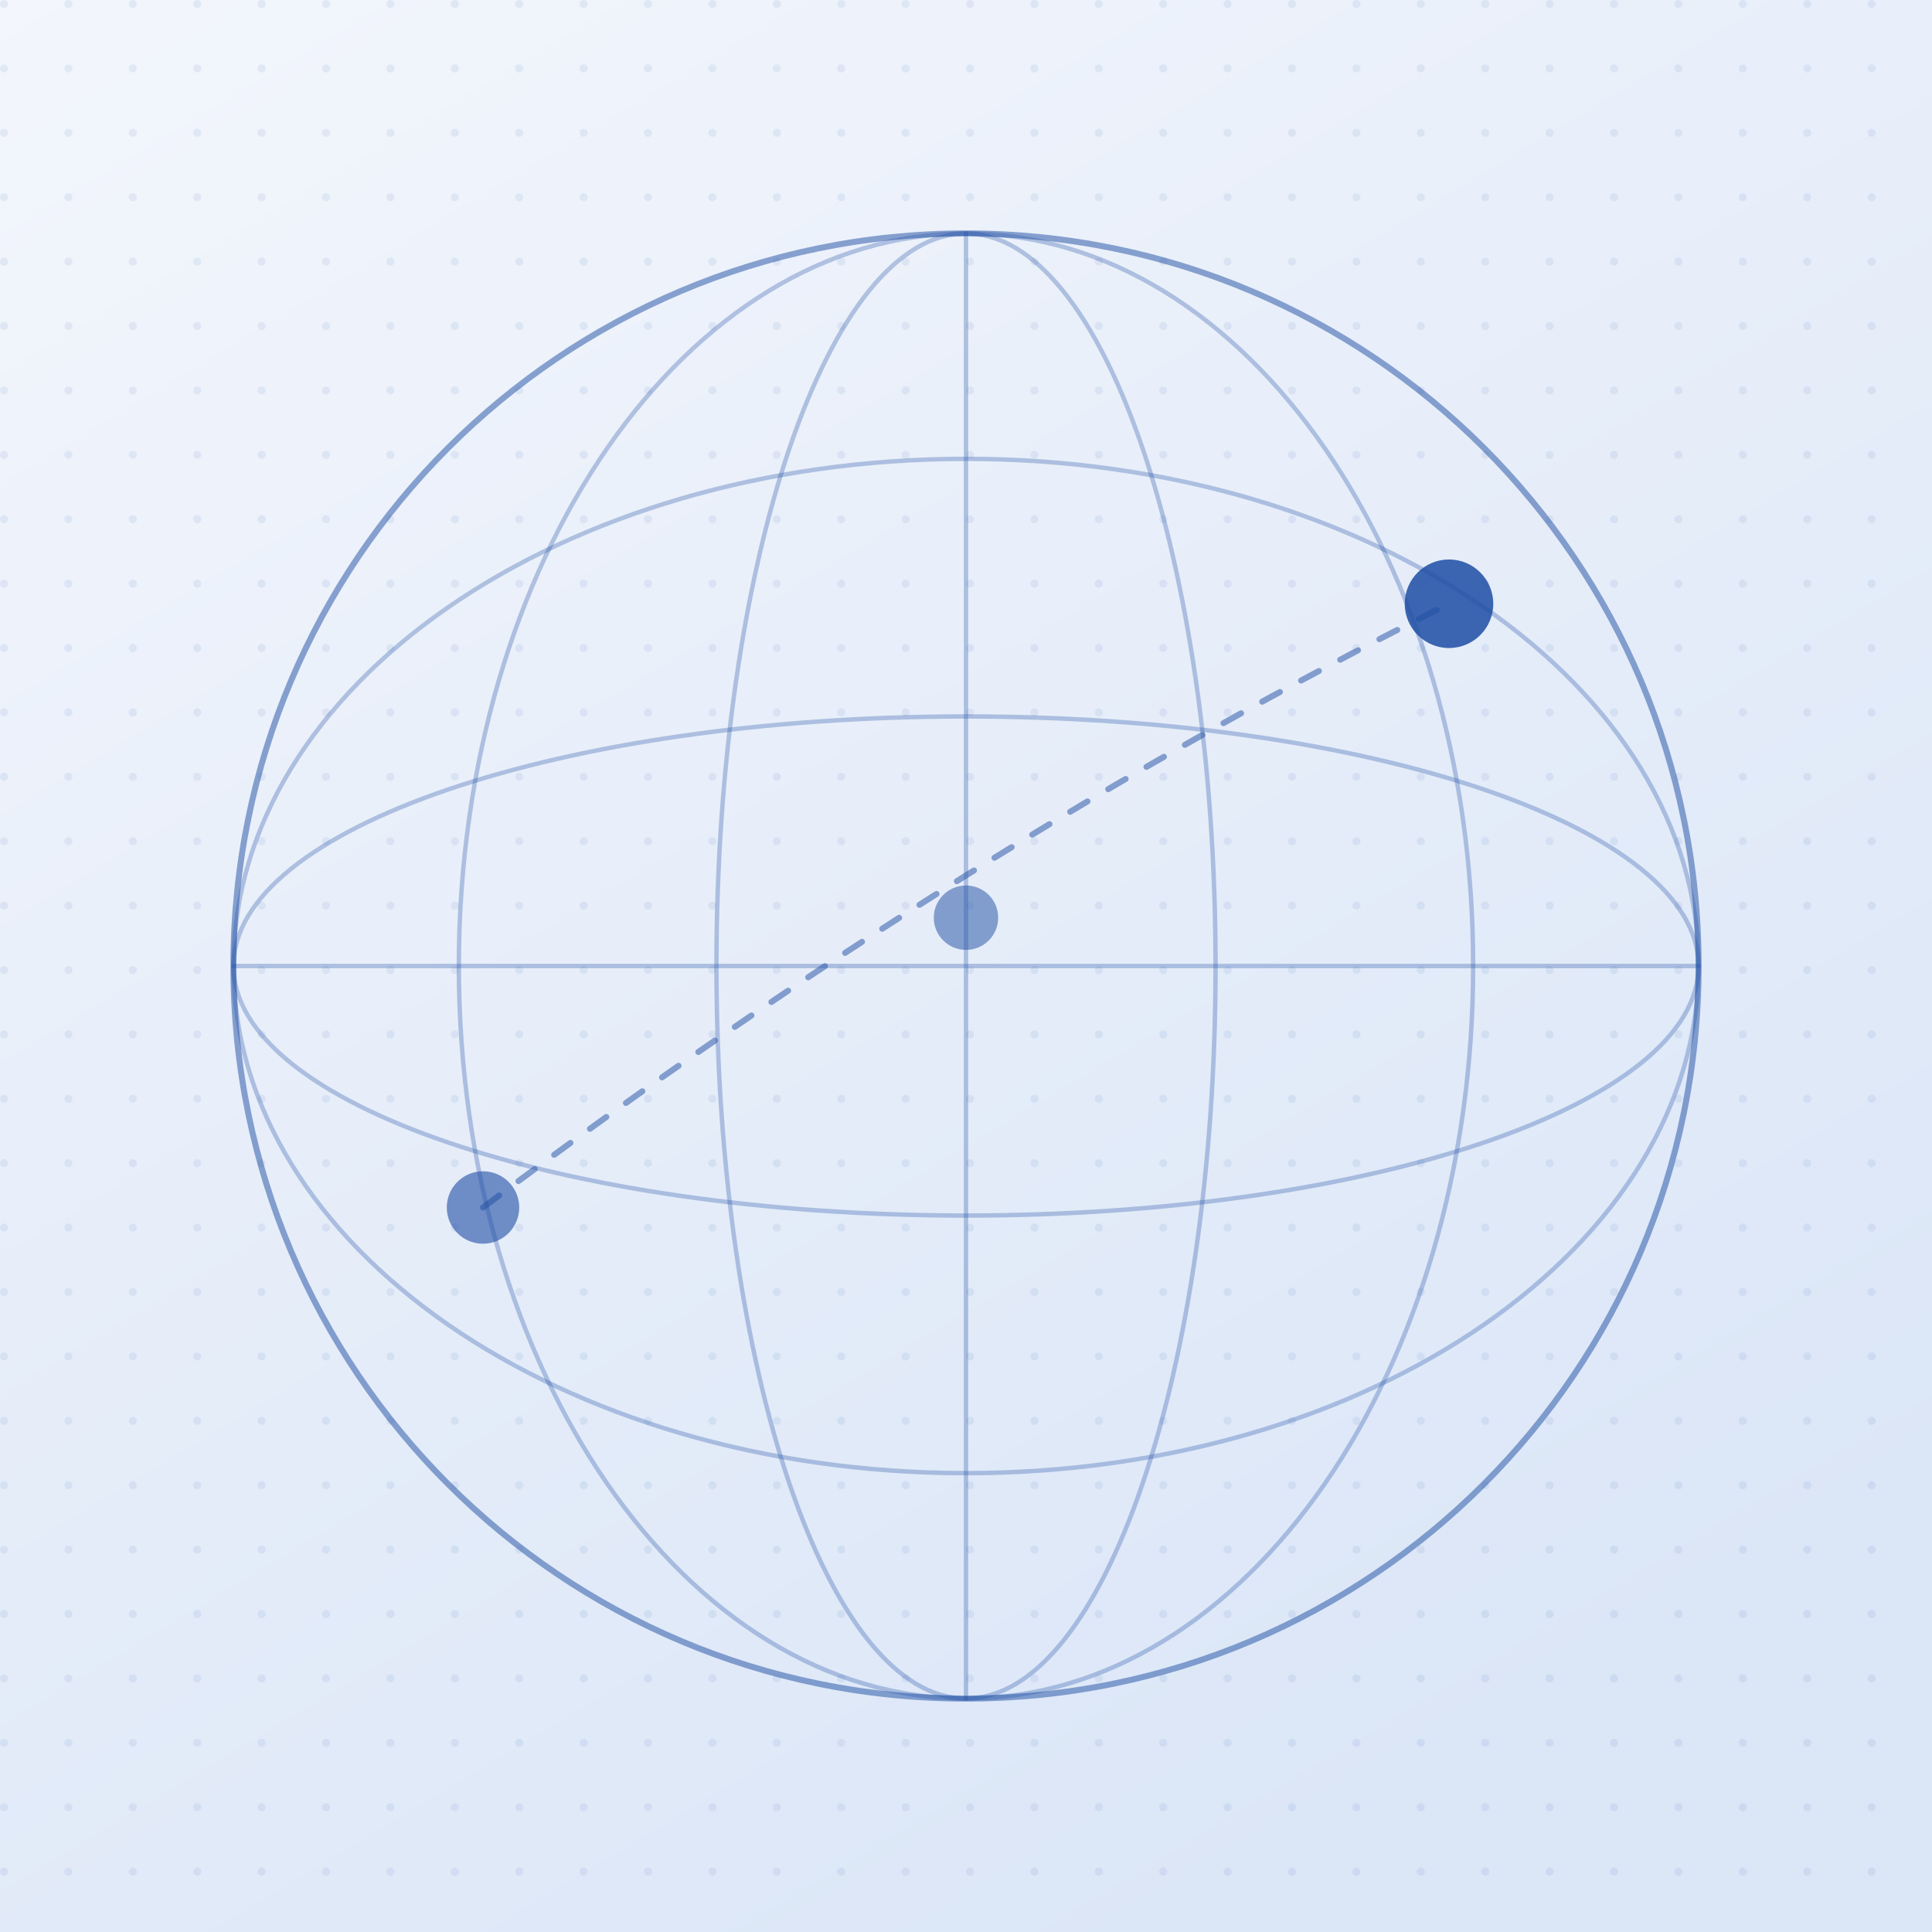
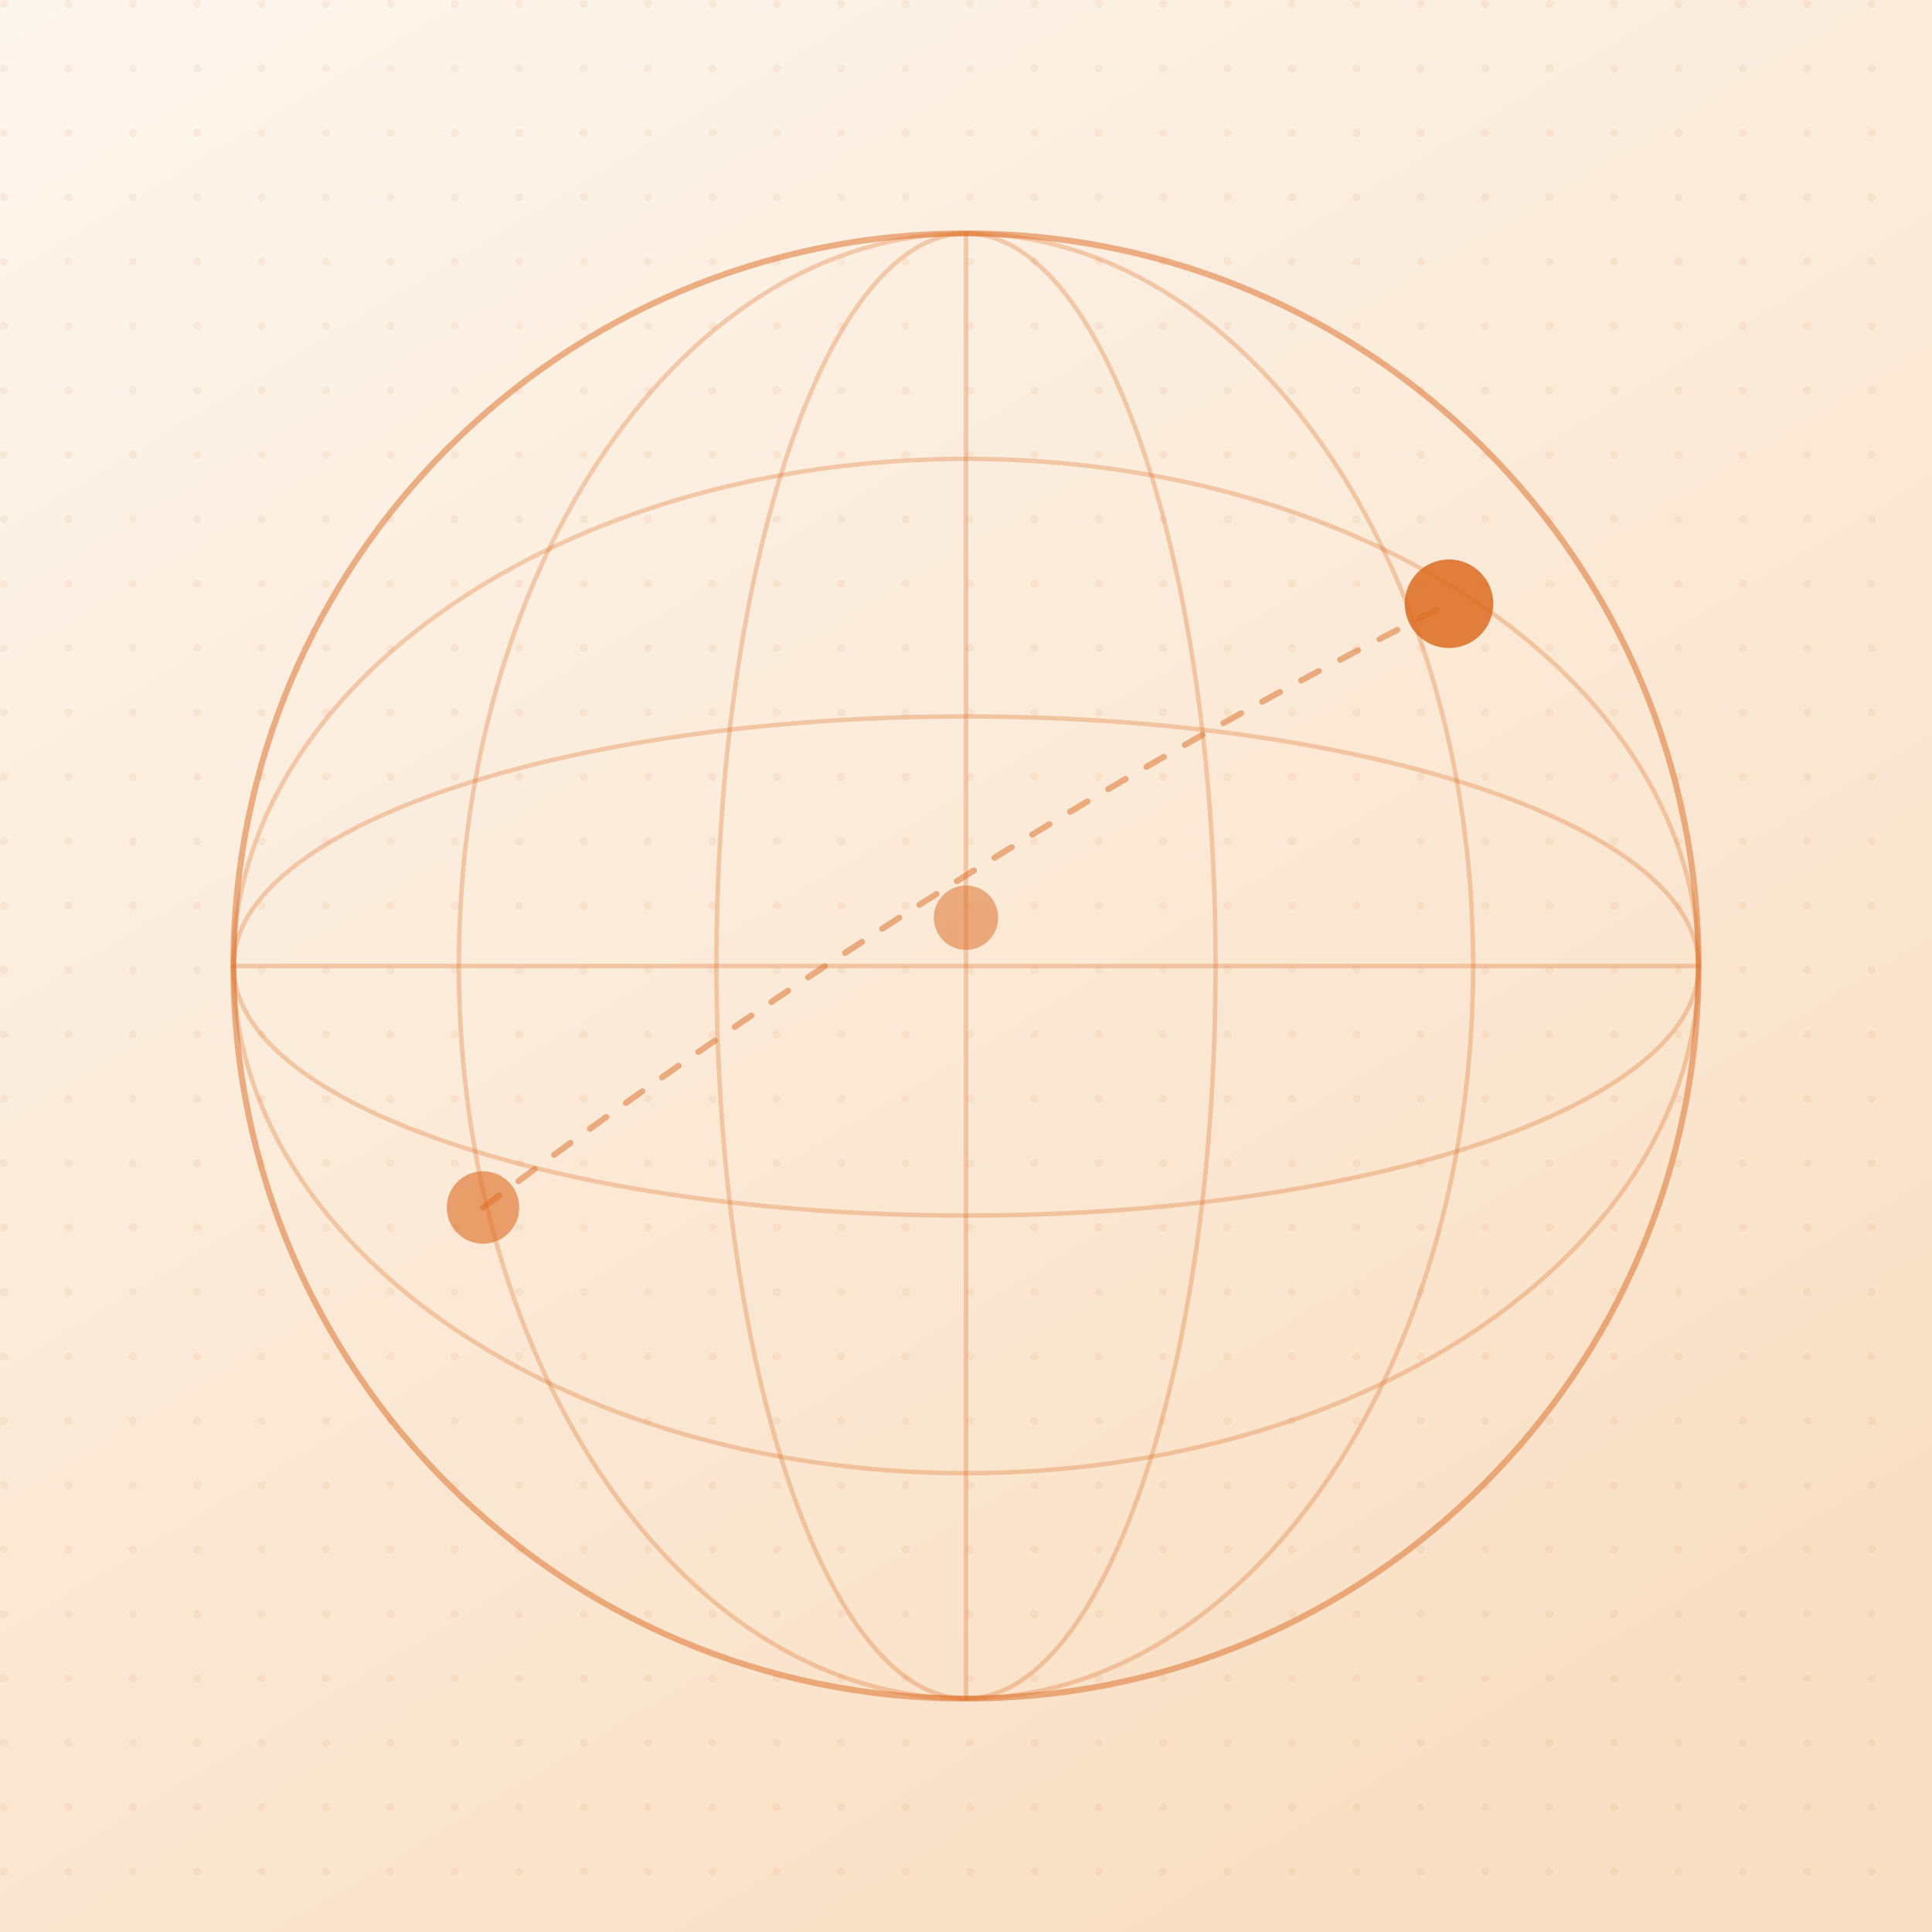
<svg xmlns="http://www.w3.org/2000/svg" viewBox="0 0 480 480" preserveAspectRatio="xMidYMid slice">
  <defs>
    <linearGradient id="wmgpbg" x1="0" y1="0" x2="0.6" y2="1">
-       <stop offset="0" stop-color="#f3f6fc" />
-       <stop offset="1" stop-color="#dbe6f7" />
+       <stop offset="0" stop-color="#fdf6ee" />
+       <stop offset="1" stop-color="#f9e0c5" />
    </linearGradient>
    <pattern id="wmgpdots" width="16" height="16" patternUnits="userSpaceOnUse">
-       <circle cx="1" cy="1" r="1" fill="#1e4ea3" fill-opacity="0.08" />
+       <circle cx="1" cy="1" r="1" fill="#dd6b20" fill-opacity="0.08" />
    </pattern>
  </defs>
  <rect width="480" height="480" fill="url(#wmgpbg)" />
  <rect width="480" height="480" fill="url(#wmgpdots)" />
-   <g transform="translate(240, 240)" fill="none" stroke="#1e4ea3" stroke-linecap="round">
+   <g transform="translate(240, 240)" fill="none" stroke="#dd6b20" stroke-linecap="round">
    <circle r="182" stroke-opacity="0.5" stroke-width="1.5" />
    <g stroke-opacity="0.3" stroke-width="1.1">
      <ellipse rx="62" ry="182" />
      <ellipse rx="126" ry="182" />
      <ellipse rx="182" ry="62" />
      <ellipse rx="182" ry="126" />
      <line x1="-182" y1="0" x2="182" y2="0" />
      <line x1="0" y1="-182" x2="0" y2="182" />
    </g>
  </g>
-   <g fill="none" stroke="#1e4ea3" stroke-width="1.5" stroke-opacity="0.5" stroke-linecap="round" stroke-dasharray="5 6">
+   <g fill="none" stroke="#dd6b20" stroke-width="1.5" stroke-opacity="0.5" stroke-linecap="round" stroke-dasharray="5 6">
    <path d="M 120 300 Q 240 210 360 150" />
  </g>
-   <g fill="#1e4ea3">
+   <g fill="#dd6b20">
    <circle cx="120" cy="300" r="9" fill-opacity="0.6" />
    <circle cx="240" cy="228" r="8" fill-opacity="0.5" />
    <circle cx="360" cy="150" r="11" fill-opacity="0.85" />
  </g>
</svg>
